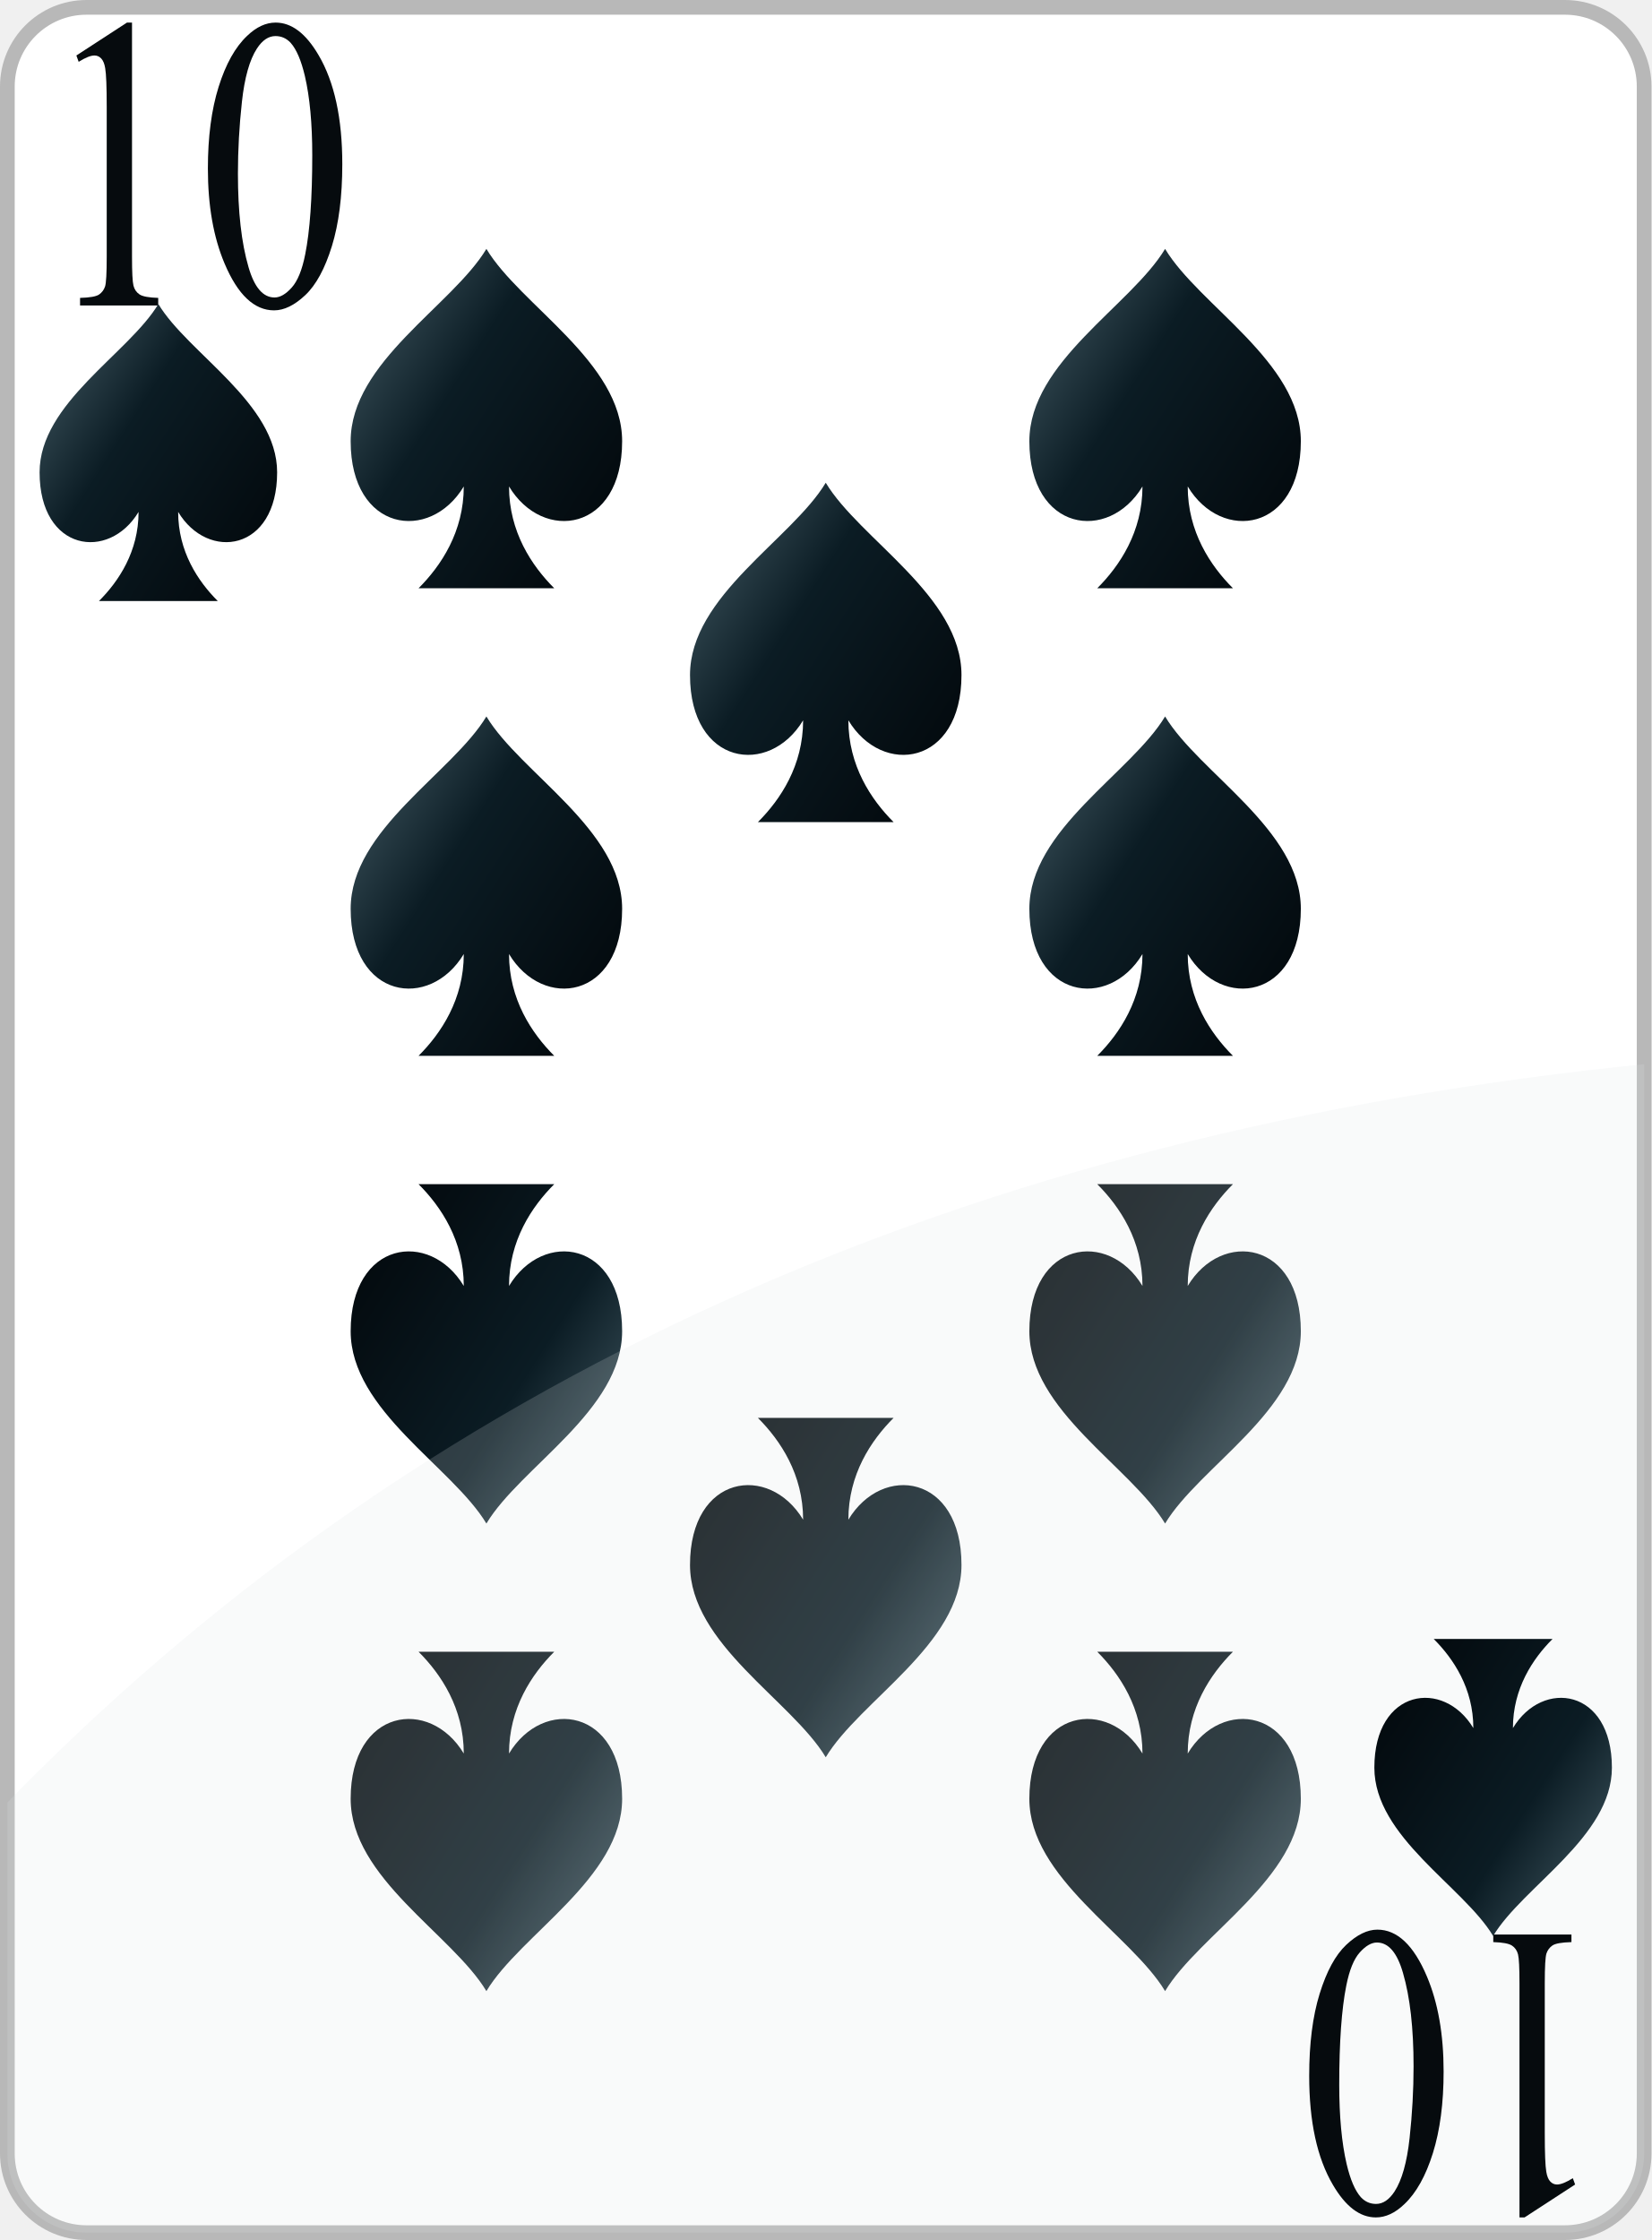
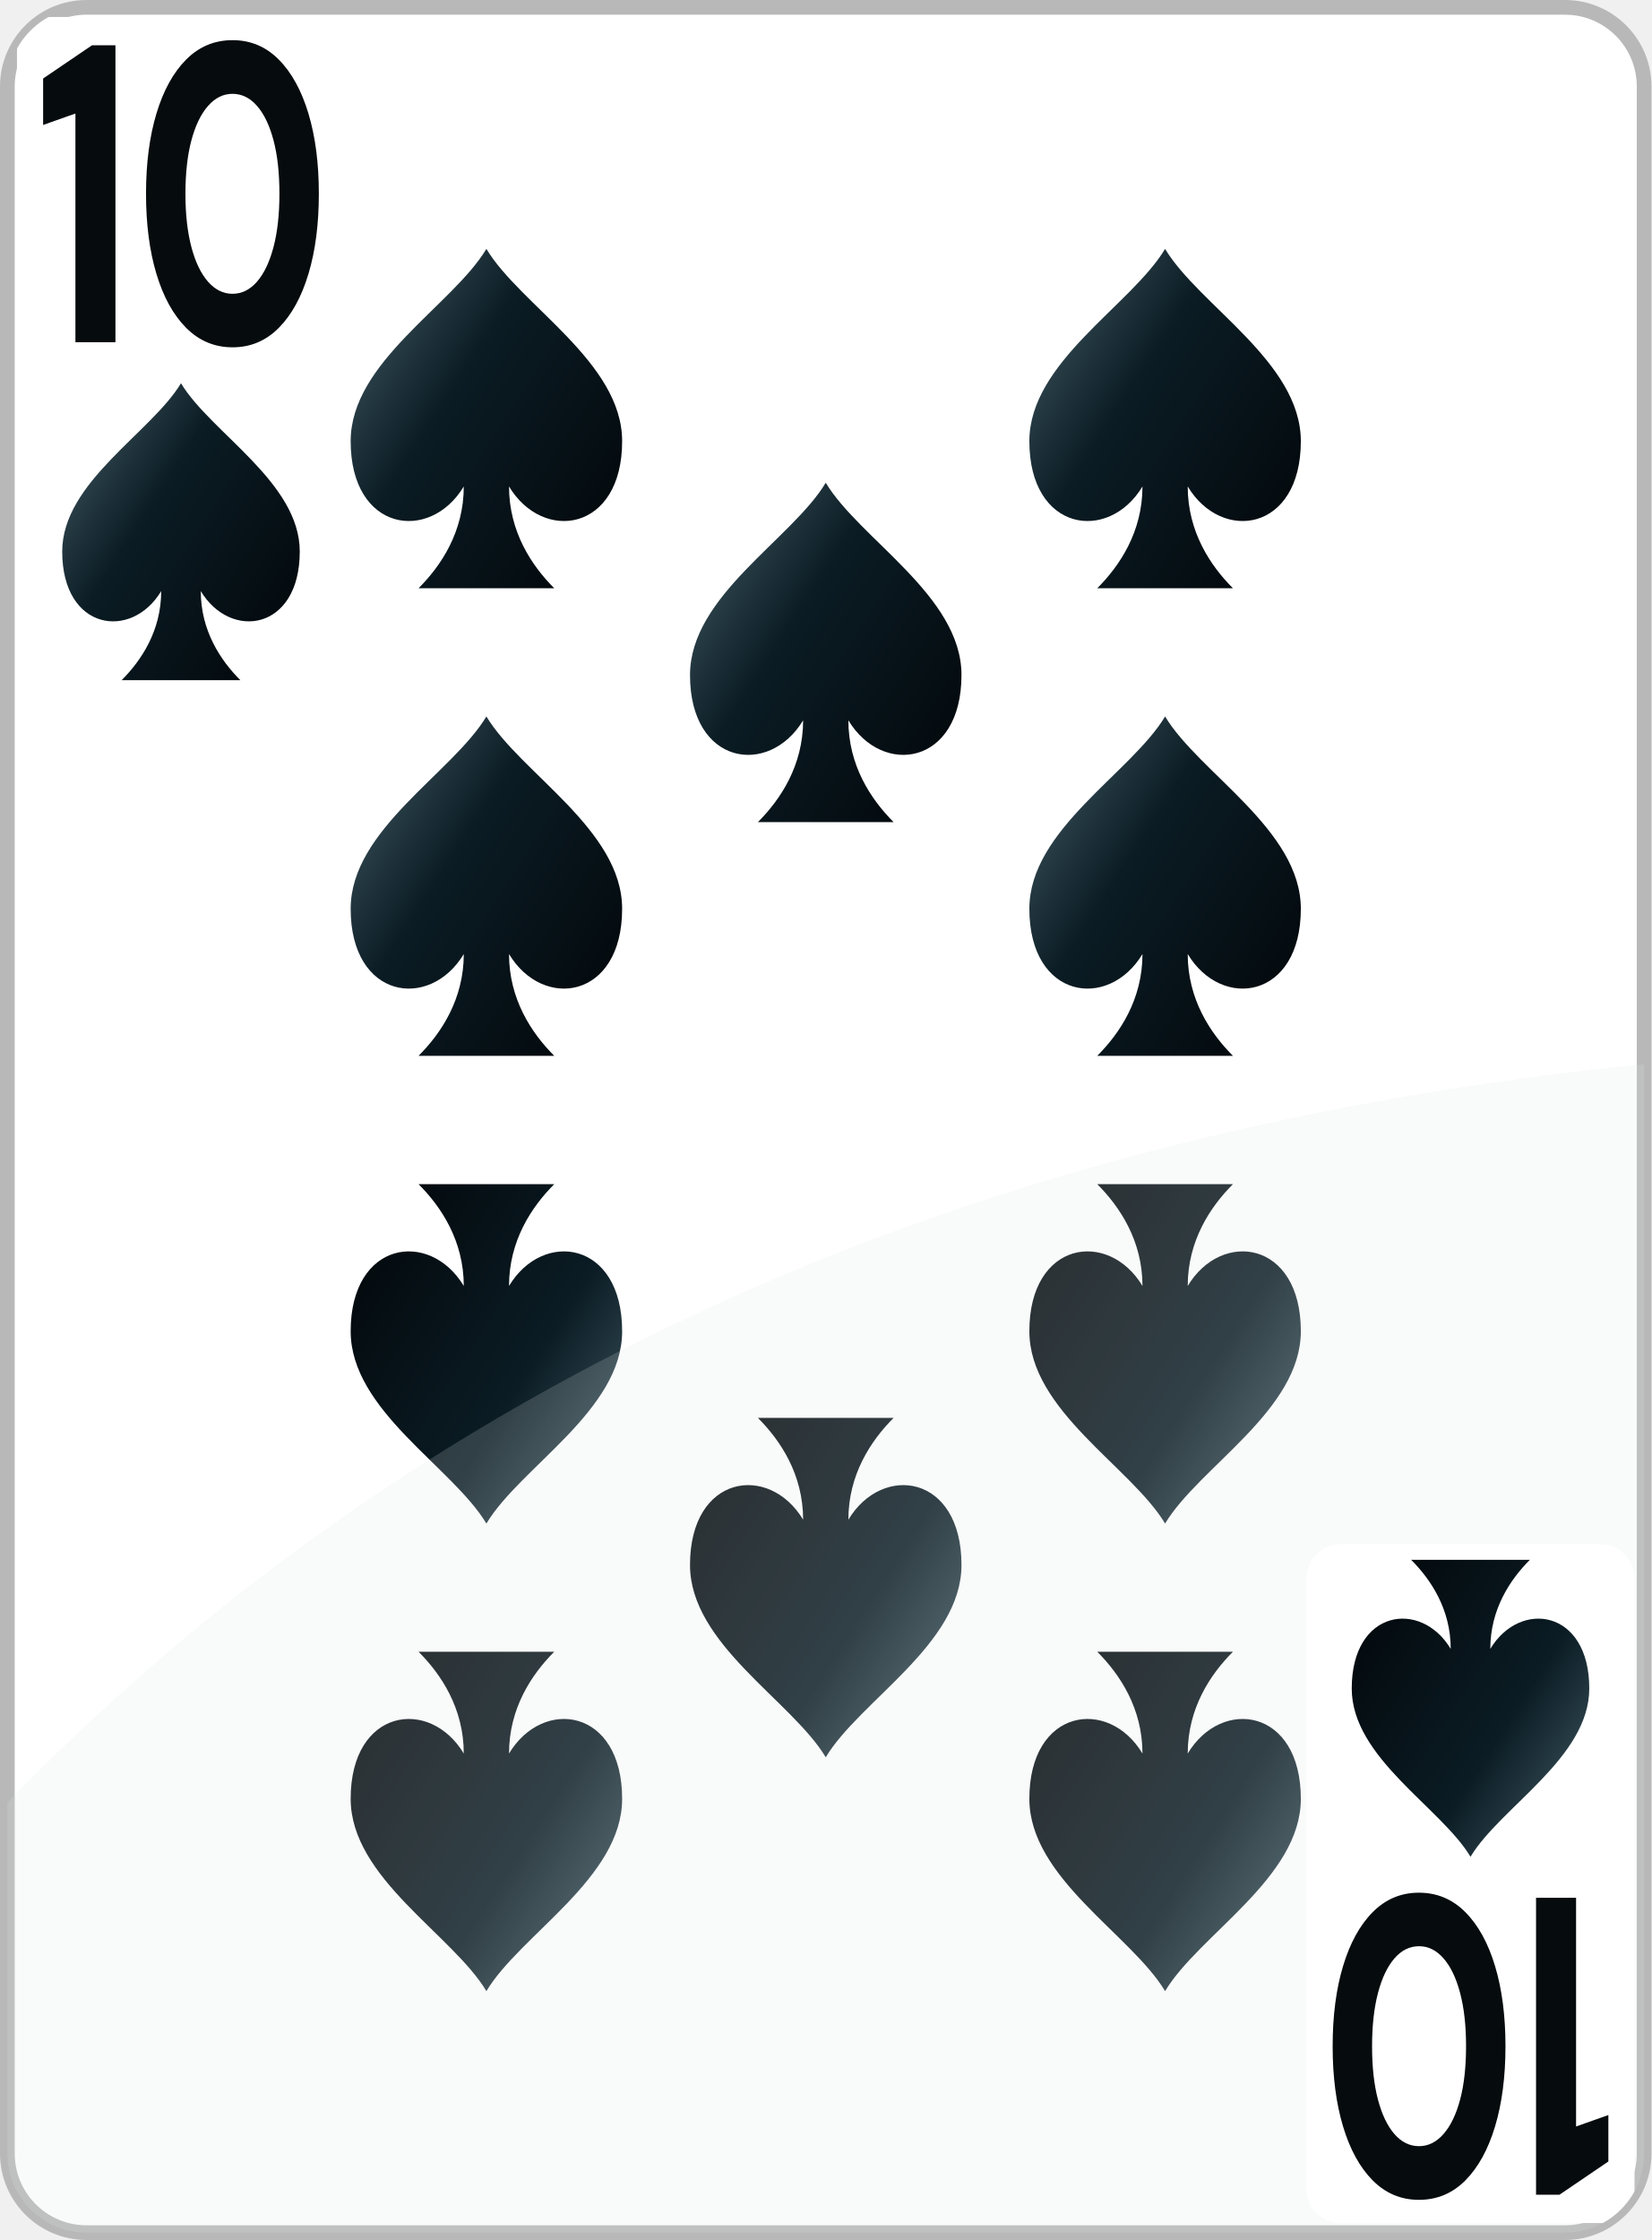
<svg xmlns="http://www.w3.org/2000/svg" xmlns:xlink="http://www.w3.org/1999/xlink" viewBox="0 0 146 198" color="#060b0e">
  <defs>
    <linearGradient id="ink" x1="0" y1="0" x2="1" y2=".8" gradientUnits="objectBoundingBox">
      <stop stop-color="#4a626c" />
      <stop offset=".43" stop-color="#0b1c24" />
      <stop offset="1" stop-color="#03090d" />
    </linearGradient>
    <path id="pip" d="M0-15C-3-10-12-5-12 2C-12 10-5 11-2 6C-2 10-4 13-6 15H6C4 13 2 10 2 6C5 11 12 10 12 2C12-5 3-10 0-15Z" fill="url(#ink)" />
    <clipPath id="card">
      <rect x=".65" y=".65" width="144.7" height="196.7" rx="7" />
    </clipPath>
    <g id="index">
-       <g fill="currentColor" transform="translate(3.5 27) scale(0.0135498 -0.01806641)">
-         <path d="M240 1223 570 1384H603V239Q603 125 612.5 97.0Q622 69 652.0 54.0Q682 39 774 37V0H264V37Q360 39 388.0 53.5Q416 68 427.0 92.5Q438 117 438 239V971Q438 1119 428 1161Q421 1193 402.5 1208.0Q384 1223 358 1223Q321 1223 255 1192Z" transform="translate(0 0)" />
-         <path d="M74 670Q74 902 144.0 1069.5Q214 1237 330 1319Q420 1384 516 1384Q672 1384 796 1225Q951 1028 951 691Q951 455 883.0 290.0Q815 125 709.5 50.5Q604 -24 506 -24Q312 -24 183 205Q74 398 74 670ZM270 645Q270 365 339 188Q396 39 509 39Q563 39 621.0 87.5Q679 136 709 250Q755 422 755 735Q755 967 707 1122Q671 1237 614 1285Q573 1318 515 1318Q447 1318 394 1257Q322 1174 296.0 996.0Q270 818 270 645Z" transform="translate(1024 0)" />
-       </g>
-       <use xlink:href="#pip" transform="translate(14 40) rotate(0) scale(0.875)" />
+       <rect x="1.5" y="1.5" width="29" height="60" rx="3" fill="#fff" />
+       <svg x="1" y="2" width="30" height="34" viewBox="0 0 32 36">
+         <path fill="currentColor" d="M6.045 30.0V8.438L3.0 9.515V5.135L7.614 2.0H9.82V30.0ZM20.868 30.48Q18.315 30.48 16.489 28.647Q14.663 26.814 13.683 23.554Q12.703 20.294 12.703 16.0Q12.703 11.706 13.683 8.446Q14.663 5.186 16.484 3.353Q18.305 1.52 20.864 1.52Q23.406 1.52 25.224 3.353Q27.042 5.186 28.021 8.446Q29.0 11.706 29.0 16.0Q29.0 20.294 28.021 23.554Q27.041 26.814 25.222 28.647Q23.403 30.48 20.868 30.48ZM20.856 25.434Q22.177 25.434 23.173 24.286Q24.168 23.138 24.726 21.021Q25.283 18.905 25.283 16.0Q25.283 13.069 24.726 10.966Q24.168 8.862 23.173 7.721Q22.177 6.58 20.856 6.58Q19.548 6.58 18.544 7.728Q17.539 8.876 16.98 10.973Q16.42 13.069 16.42 16.02Q16.42 18.905 16.98 21.021Q17.539 23.138 18.544 24.286Q19.548 25.434 20.856 25.434Z" />
+       </svg>
+       <use xlink:href="#pip" transform="translate(16 47) rotate(0) scale(0.875)" />
    </g>
  </defs>
  <rect x=".65" y=".65" width="144.7" height="196.7" rx="7" fill="#fff" stroke="#b8b8b8" stroke-width="1.3" />
  <g clip-path="url(#card)">
    <use xlink:href="#pip" transform="translate(43 37) rotate(0) scale(1)" />
    <use xlink:href="#pip" transform="translate(103 37) rotate(0) scale(1)" />
    <use xlink:href="#pip" transform="translate(43 161) rotate(180) scale(1)" />
    <use xlink:href="#pip" transform="translate(103 161) rotate(180) scale(1)" />
    <use xlink:href="#pip" transform="translate(43 78.33) rotate(0) scale(1)" />
    <use xlink:href="#pip" transform="translate(103 78.33) rotate(0) scale(1)" />
    <use xlink:href="#pip" transform="translate(43 119.67) rotate(180) scale(1)" />
    <use xlink:href="#pip" transform="translate(103 119.67) rotate(180) scale(1)" />
    <use xlink:href="#pip" transform="translate(73 57.67) rotate(0) scale(1)" />
    <use xlink:href="#pip" transform="translate(73 140.33) rotate(180) scale(1)" />
    <path d="M0 160Q55 103 146 94V198H0Z" fill="#dce2e6" opacity=".18" />
    <use xlink:href="#index" />
    <use xlink:href="#index" transform="rotate(180 73 99)" />
  </g>
</svg>
